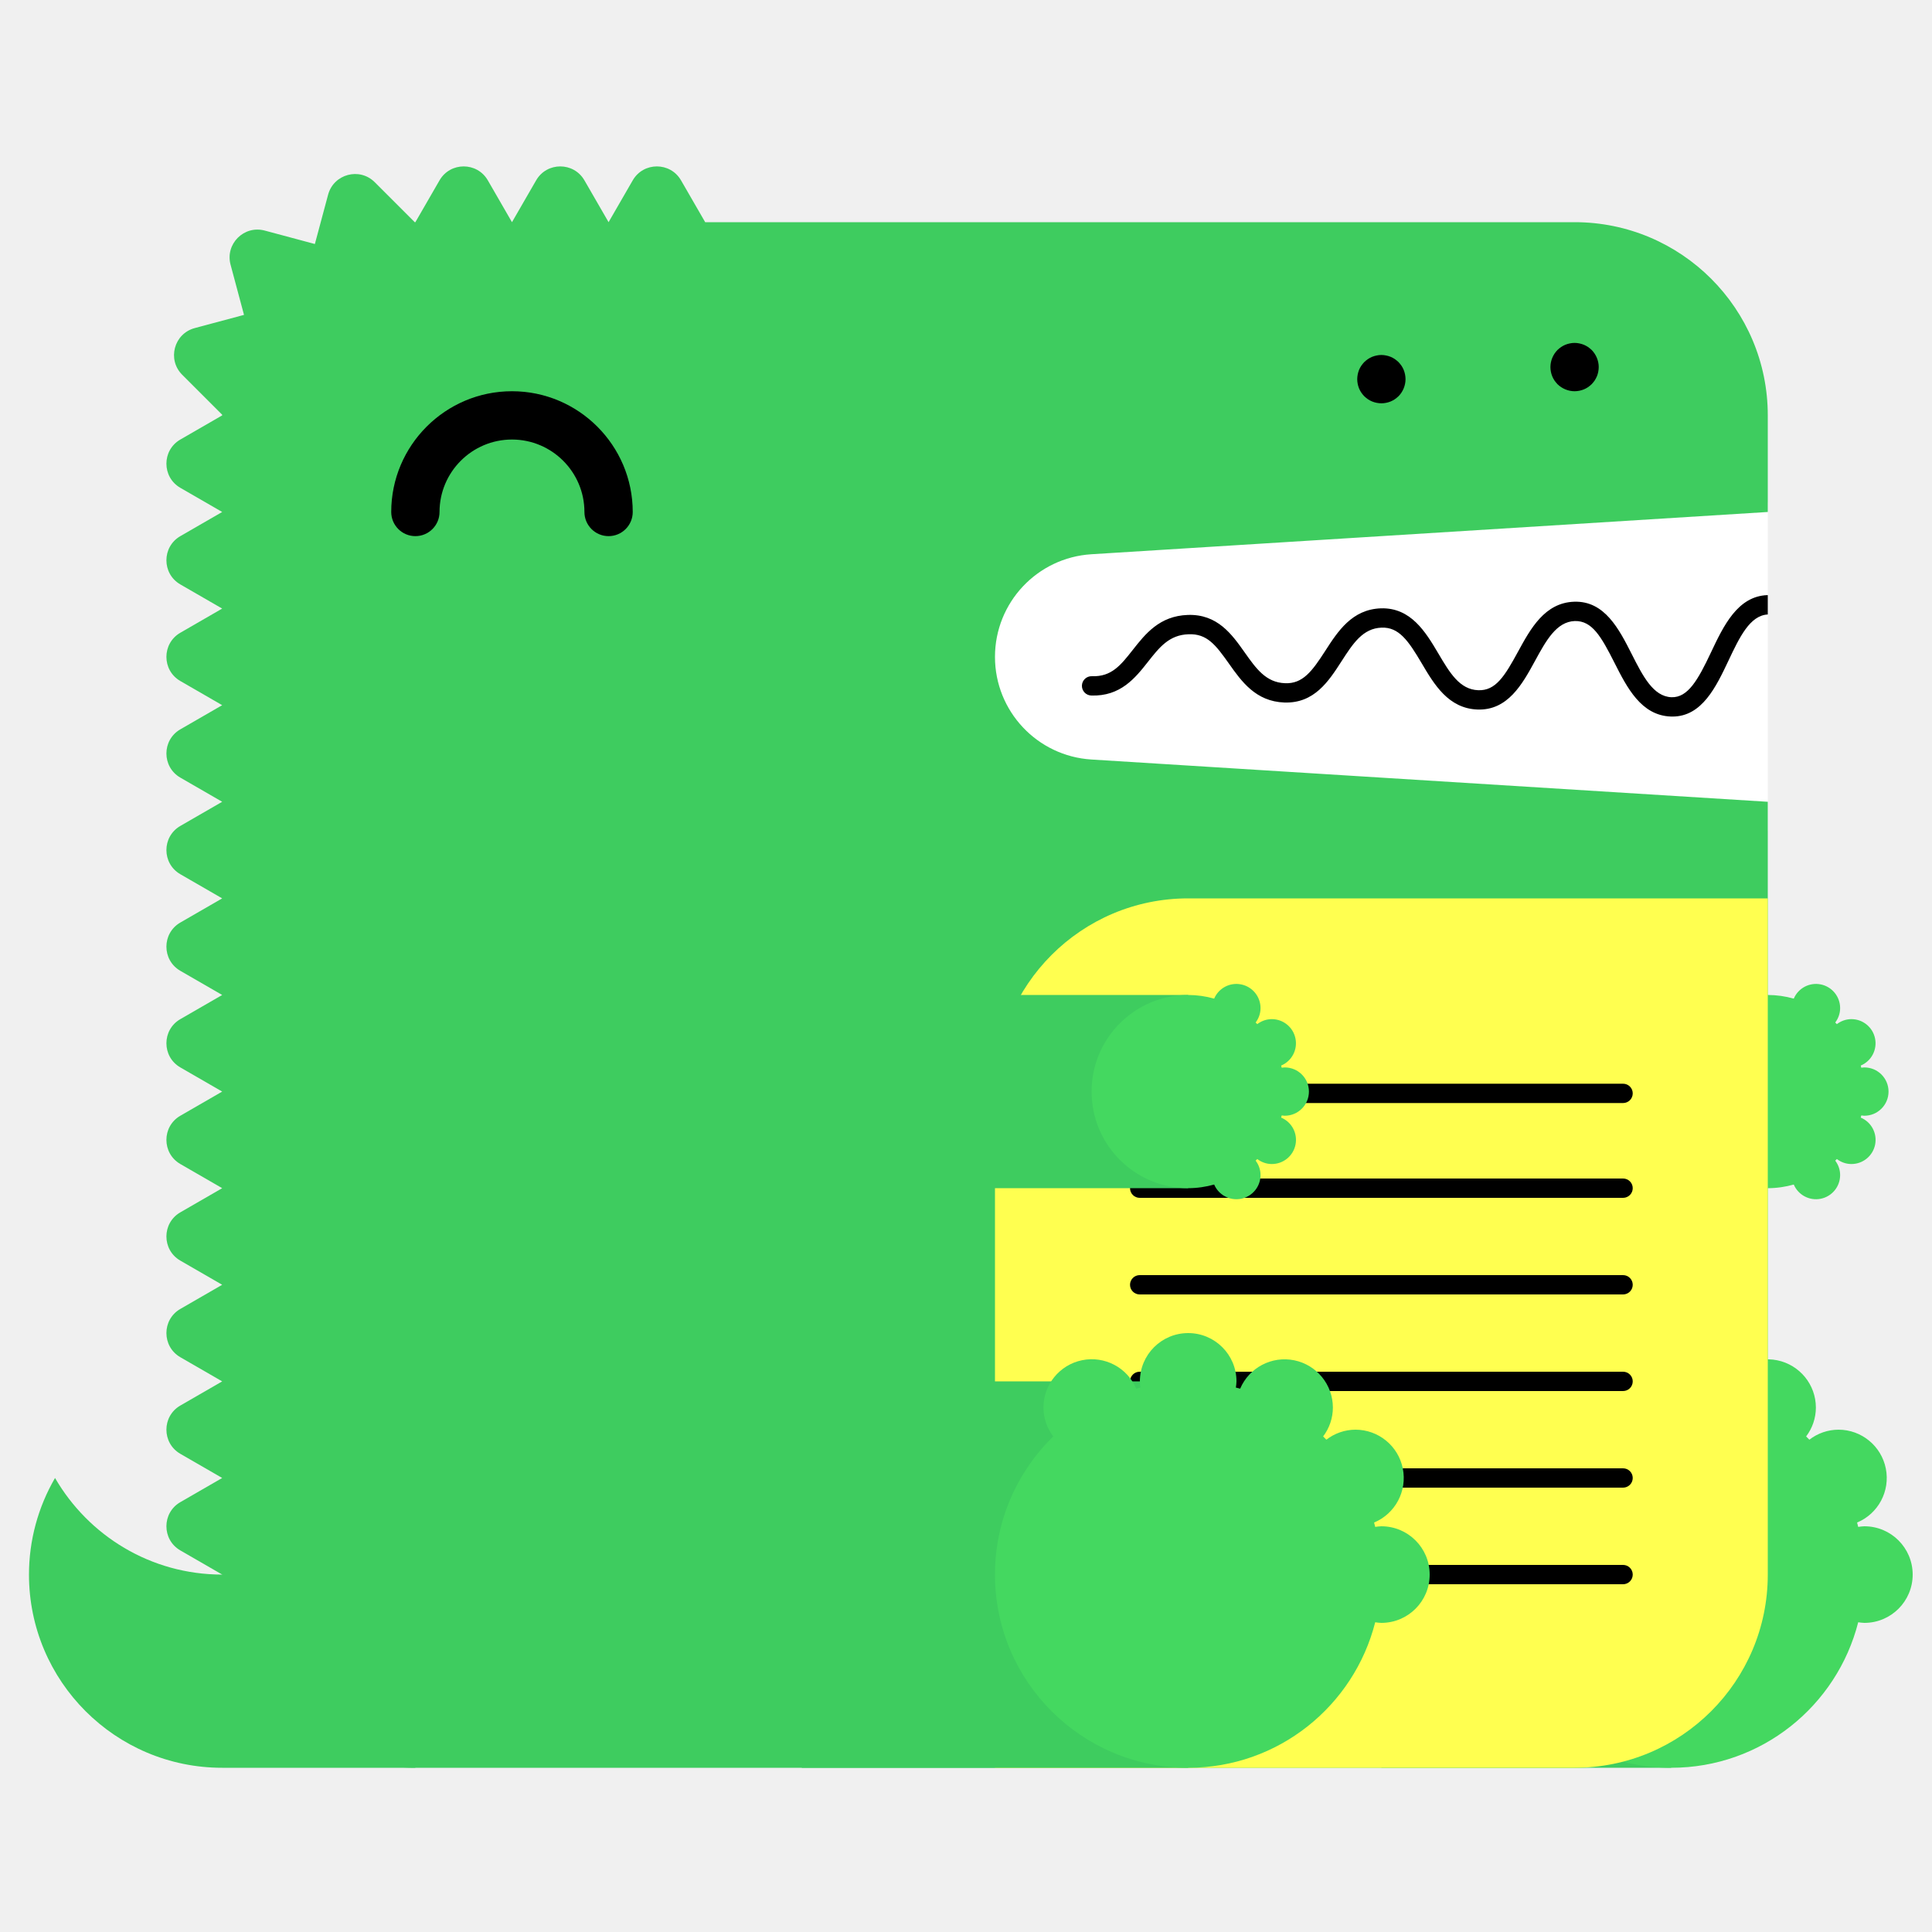
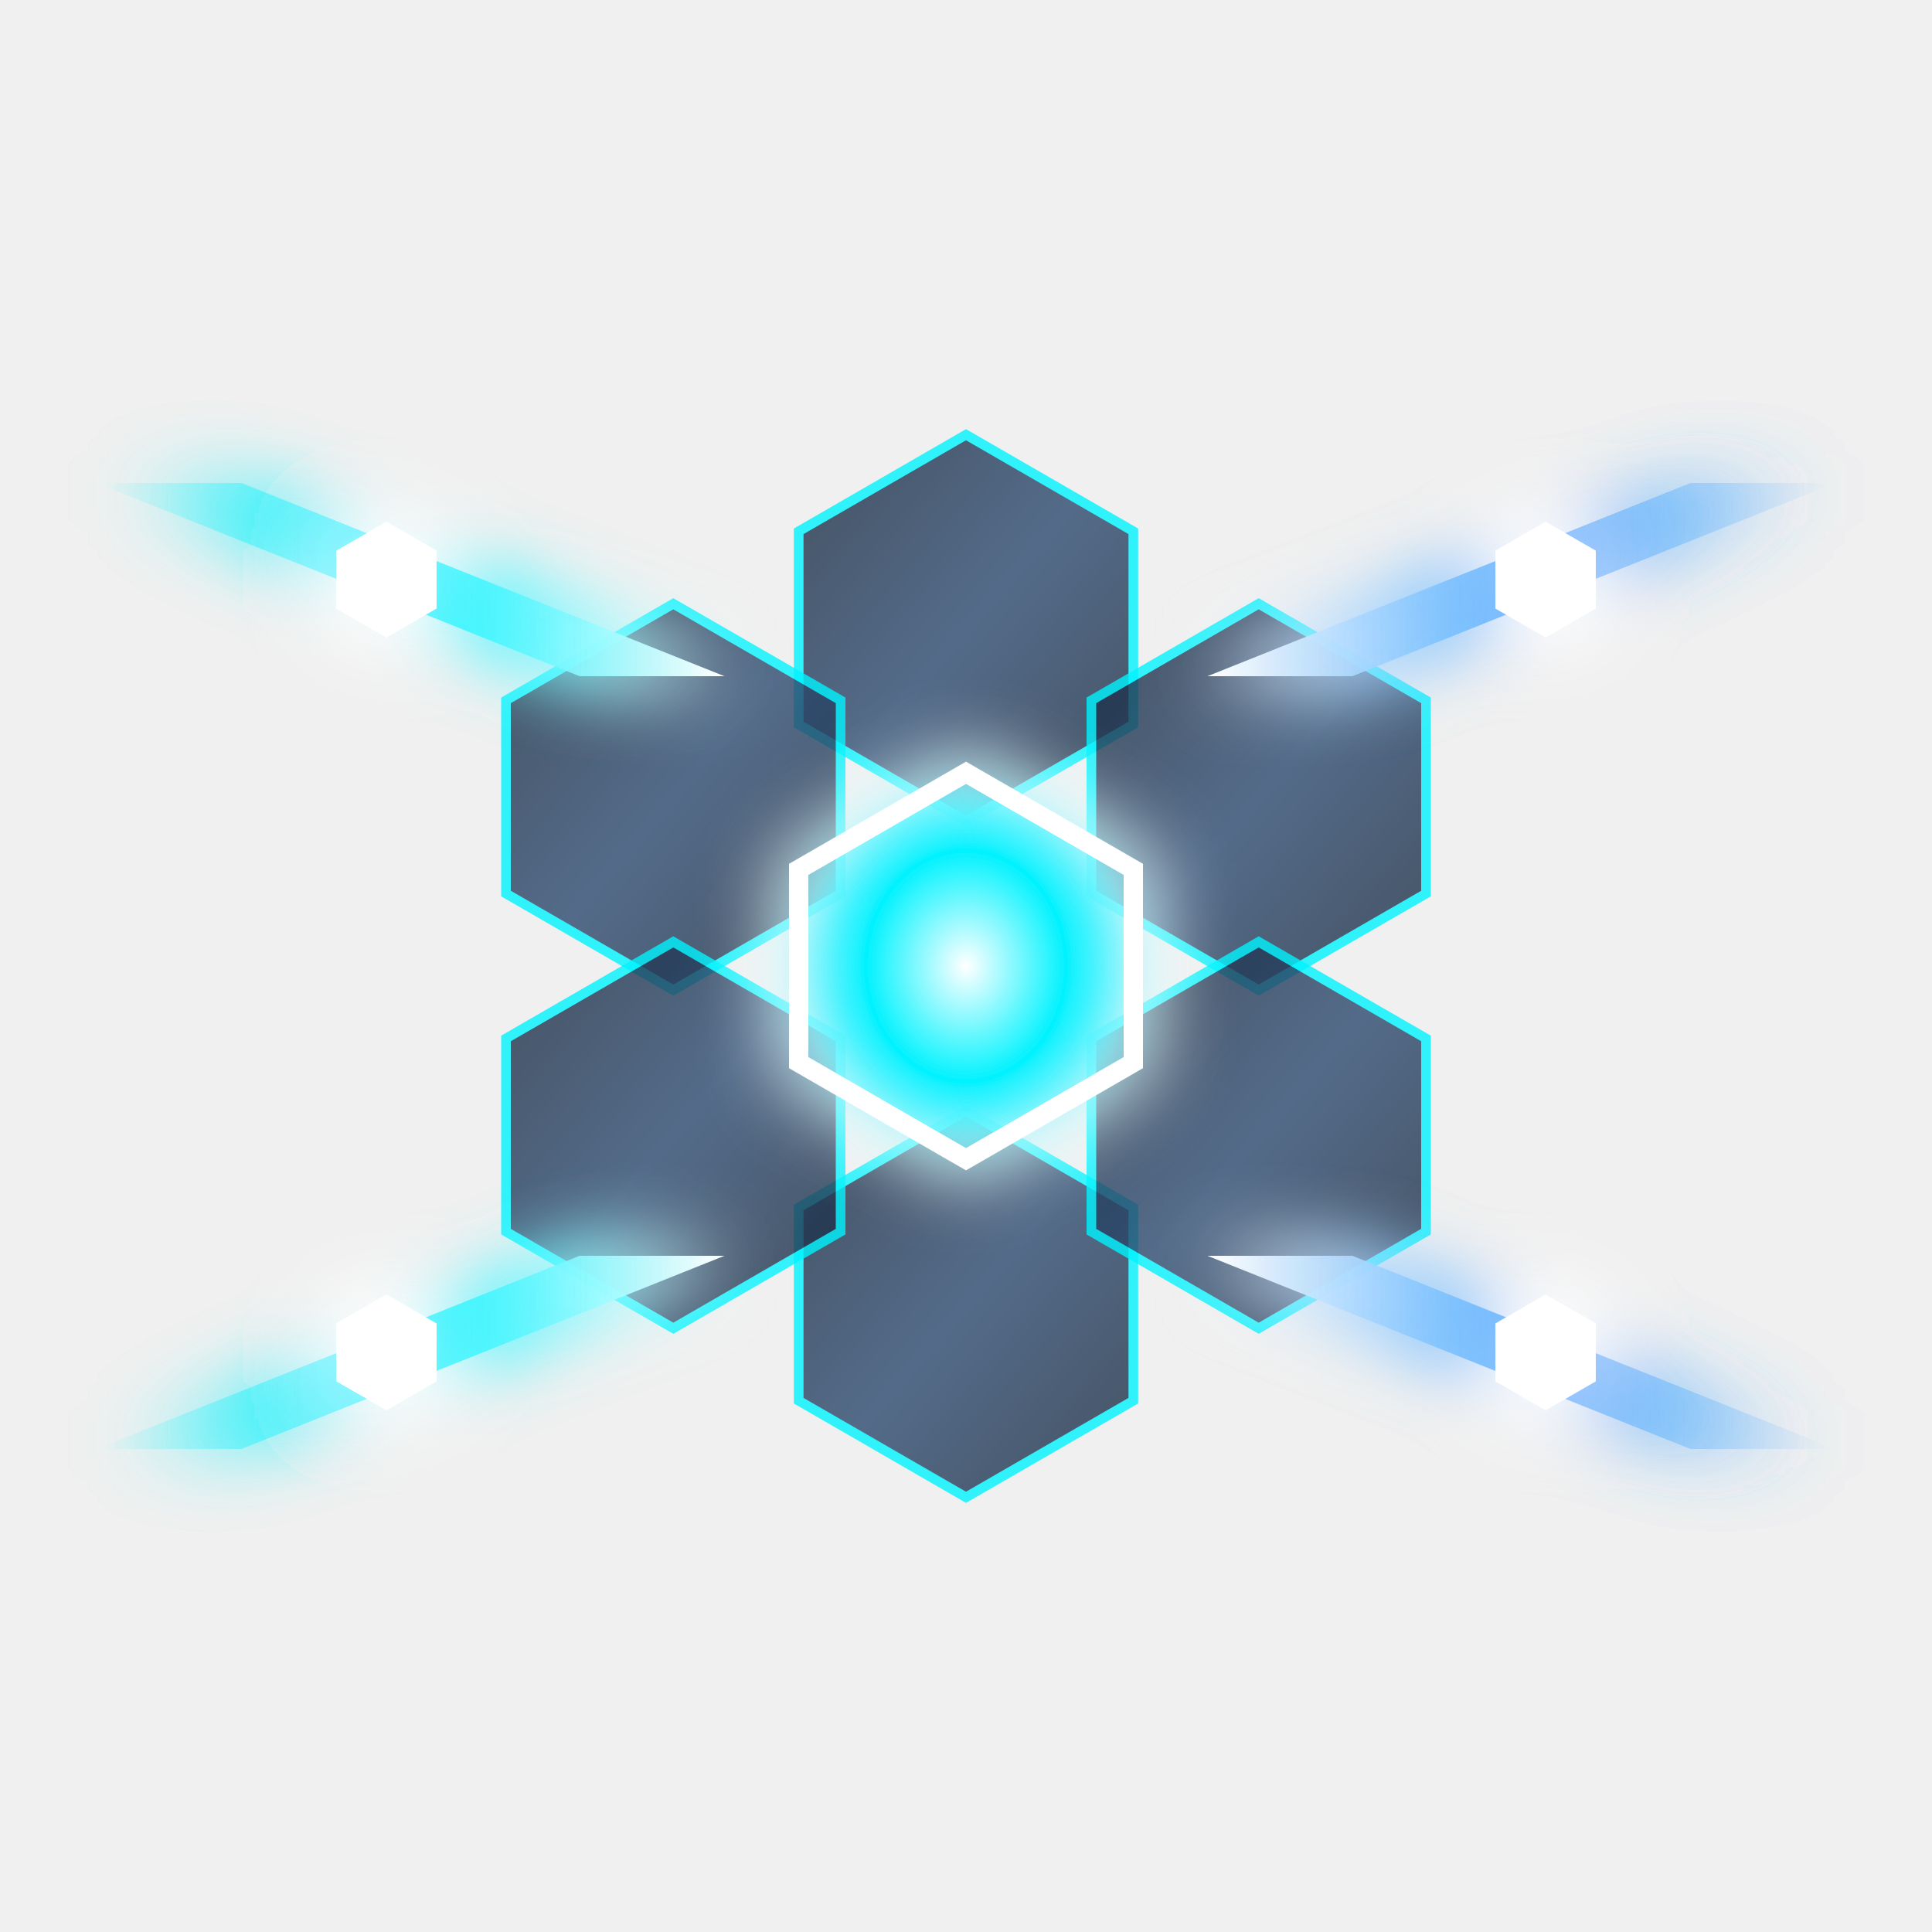
- <svg xmlns="http://www.w3.org/2000/svg" width="200" height="200" viewBox="0 0 200 200">
-   <g fill="none" fill-rule="evenodd">
-     <path fill="#FFF" d="M99 52h84v34H99z" />
-     <path d="M23 163c-7.398 0-13.843-4.027-17.303-10A19.886 19.886 0 0 0 3 163c0 11.046 8.954 20 20 20h20v-20H23z" fill="#3ECC5F" />
-     <path d="M112.98 57.376L183 53V43c0-11.046-8.954-20-20-20H73l-2.5-4.33c-1.112-1.925-3.889-1.925-5 0L63 23l-2.5-4.33c-1.111-1.925-3.889-1.925-5 0L53 23l-2.5-4.33c-1.111-1.925-3.889-1.925-5 0L43 23c-.022 0-.042.003-.065.003l-4.142-4.141c-1.57-1.571-4.252-.853-4.828 1.294l-1.369 5.104-5.192-1.392c-2.148-.575-4.111 1.389-3.535 3.536l1.39 5.193-5.102 1.367c-2.148.576-2.867 3.259-1.296 4.83l4.142 4.142c0 .021-.003.042-.003.064l-4.33 2.5c-1.925 1.111-1.925 3.889 0 5L23 53l-4.33 2.5c-1.925 1.111-1.925 3.889 0 5L23 63l-4.33 2.5c-1.925 1.111-1.925 3.889 0 5L23 73l-4.33 2.5c-1.925 1.111-1.925 3.889 0 5L23 83l-4.33 2.5c-1.925 1.111-1.925 3.889 0 5L23 93l-4.33 2.5c-1.925 1.111-1.925 3.889 0 5L23 103l-4.33 2.5c-1.925 1.111-1.925 3.889 0 5L23 113l-4.33 2.5c-1.925 1.111-1.925 3.889 0 5L23 123l-4.33 2.5c-1.925 1.111-1.925 3.889 0 5L23 133l-4.33 2.5c-1.925 1.111-1.925 3.889 0 5L23 143l-4.33 2.5c-1.925 1.111-1.925 3.889 0 5L23 153l-4.33 2.5c-1.925 1.111-1.925 3.889 0 5L23 163c0 11.046 8.954 20 20 20h120c11.046 0 20-8.954 20-20V83l-70.02-4.376A10.645 10.645 0 0 1 103 68c0-5.621 4.37-10.273 9.98-10.624" fill="#3ECC5F" />
-     <path fill="#3ECC5F" d="M143 183h30v-40h-30z" />
-     <path d="M193 158c-.219 0-.428.037-.639.064-.038-.15-.074-.301-.116-.451A5 5 0 0 0 190.32 148a4.96 4.96 0 0 0-3.016 1.036 26.531 26.531 0 0 0-.335-.336 4.955 4.955 0 0 0 1.011-2.987 5 5 0 0 0-9.599-1.959c-.148-.042-.297-.077-.445-.115.027-.211.064-.42.064-.639a5 5 0 0 0-5-5 5 5 0 0 0-5 5c0 .219.037.428.064.639-.148.038-.297.073-.445.115a4.998 4.998 0 0 0-9.599 1.959c0 1.125.384 2.151 1.011 2.987-3.717 3.632-6.031 8.693-6.031 14.3 0 11.046 8.954 20 20 20 9.339 0 17.16-6.41 19.361-15.064.211.027.42.064.639.064a5 5 0 0 0 5-5 5 5 0 0 0-5-5" fill="#44D860" />
-     <path fill="#3ECC5F" d="M153 123h30v-20h-30z" />
-     <path d="M193 115.5a2.5 2.5 0 1 0 0-5c-.109 0-.214.019-.319.032-.02-.075-.037-.15-.058-.225a2.501 2.501 0 0 0-.963-4.807c-.569 0-1.088.197-1.508.518a6.653 6.653 0 0 0-.168-.168c.314-.417.506-.931.506-1.494a2.5 2.5 0 0 0-4.8-.979A9.987 9.987 0 0 0 183 103c-5.522 0-10 4.478-10 10s4.478 10 10 10c.934 0 1.833-.138 2.69-.377a2.5 2.5 0 0 0 4.8-.979c0-.563-.192-1.077-.506-1.494.057-.055.113-.111.168-.168.42.321.939.518 1.508.518a2.5 2.5 0 0 0 .963-4.807c.021-.074.038-.15.058-.225.105.013.21.032.319.032" fill="#44D860" />
-     <path d="M63 55.5a2.5 2.5 0 0 1-2.5-2.5c0-4.136-3.364-7.5-7.5-7.5s-7.5 3.364-7.5 7.5a2.5 2.5 0 1 1-5 0c0-6.893 5.607-12.5 12.5-12.5S65.5 46.107 65.5 53a2.5 2.5 0 0 1-2.5 2.5" fill="#000" />
-     <path d="M103 183h60c11.046 0 20-8.954 20-20V93h-60c-11.046 0-20 8.954-20 20v70z" fill="#FFFF50" />
-     <path d="M168.02 124h-50.04a1 1 0 1 1 0-2h50.04a1 1 0 1 1 0 2m0 20h-50.04a1 1 0 1 1 0-2h50.04a1 1 0 1 1 0 2m0 20h-50.04a1 1 0 1 1 0-2h50.04a1 1 0 1 1 0 2m0-49.814h-50.04a1 1 0 1 1 0-2h50.04a1 1 0 1 1 0 2m0 19.814h-50.04a1 1 0 1 1 0-2h50.04a1 1 0 1 1 0 2m0 20h-50.04a1 1 0 1 1 0-2h50.04a1 1 0 1 1 0 2M183 61.611c-.012 0-.022-.006-.034-.005-3.09.105-4.552 3.196-5.842 5.923-1.346 2.85-2.387 4.703-4.093 4.647-1.889-.068-2.969-2.202-4.113-4.46-1.314-2.594-2.814-5.536-5.963-5.426-3.046.104-4.513 2.794-5.807 5.167-1.377 2.528-2.314 4.065-4.121 3.994-1.927-.07-2.951-1.805-4.136-3.813-1.321-2.236-2.848-4.75-5.936-4.664-2.994.103-4.465 2.385-5.763 4.4-1.373 2.13-2.335 3.428-4.165 3.351-1.973-.07-2.992-1.51-4.171-3.177-1.324-1.873-2.816-3.993-5.895-3.89-2.928.1-4.399 1.97-5.696 3.618-1.232 1.564-2.194 2.802-4.229 2.724a1 1 0 0 0-.072 2c3.017.101 4.545-1.8 5.872-3.487 1.177-1.496 2.193-2.787 4.193-2.855 1.926-.082 2.829 1.115 4.195 3.045 1.297 1.834 2.769 3.914 5.731 4.021 3.103.104 4.596-2.215 5.918-4.267 1.182-1.834 2.202-3.417 4.15-3.484 1.793-.067 2.769 1.35 4.145 3.681 1.297 2.197 2.766 4.686 5.787 4.796 3.125.108 4.634-2.62 5.949-5.035 1.139-2.088 2.214-4.06 4.119-4.126 1.793-.042 2.728 1.595 4.111 4.33 1.292 2.553 2.757 5.445 5.825 5.556l.169.003c3.064 0 4.518-3.075 5.805-5.794 1.139-2.41 2.217-4.68 4.067-4.773v-2z" fill="#000" />
-     <path fill="#3ECC5F" d="M83 183h40v-40H83z" />
-     <path d="M143 158c-.219 0-.428.037-.639.064-.038-.15-.074-.301-.116-.451A5 5 0 0 0 140.32 148a4.96 4.96 0 0 0-3.016 1.036 26.531 26.531 0 0 0-.335-.336 4.955 4.955 0 0 0 1.011-2.987 5 5 0 0 0-9.599-1.959c-.148-.042-.297-.077-.445-.115.027-.211.064-.42.064-.639a5 5 0 0 0-5-5 5 5 0 0 0-5 5c0 .219.037.428.064.639-.148.038-.297.073-.445.115a4.998 4.998 0 0 0-9.599 1.959c0 1.125.384 2.151 1.011 2.987-3.717 3.632-6.031 8.693-6.031 14.3 0 11.046 8.954 20 20 20 9.339 0 17.16-6.41 19.361-15.064.211.027.42.064.639.064a5 5 0 0 0 5-5 5 5 0 0 0-5-5" fill="#44D860" />
-     <path fill="#3ECC5F" d="M83 123h40v-20H83z" />
-     <path d="M133 115.5a2.5 2.5 0 1 0 0-5c-.109 0-.214.019-.319.032-.02-.075-.037-.15-.058-.225a2.501 2.501 0 0 0-.963-4.807c-.569 0-1.088.197-1.508.518a6.653 6.653 0 0 0-.168-.168c.314-.417.506-.931.506-1.494a2.5 2.5 0 0 0-4.8-.979A9.987 9.987 0 0 0 123 103c-5.522 0-10 4.478-10 10s4.478 10 10 10c.934 0 1.833-.138 2.69-.377a2.5 2.5 0 0 0 4.8-.979c0-.563-.192-1.077-.506-1.494.057-.055.113-.111.168-.168.42.321.939.518 1.508.518a2.5 2.5 0 0 0 .963-4.807c.021-.074.038-.15.058-.225.105.013.21.032.319.032" fill="#44D860" />
-     <path d="M143 41.75c-.16 0-.33-.02-.49-.05a2.52 2.52 0 0 1-.47-.14c-.15-.06-.29-.14-.431-.23-.13-.09-.259-.2-.38-.31-.109-.12-.219-.24-.309-.38s-.17-.28-.231-.43a2.619 2.619 0 0 1-.189-.96c0-.16.02-.33.05-.49.03-.16.08-.31.139-.47.061-.15.141-.29.231-.43.09-.13.2-.26.309-.38.121-.11.25-.22.38-.31.141-.09.281-.17.431-.23.149-.06.31-.11.47-.14.32-.07.65-.07.98 0 .159.03.32.08.47.14.149.06.29.14.43.23.13.09.259.2.38.31.11.12.22.25.31.38.09.14.17.28.23.43.06.16.11.31.14.47.029.16.05.33.05.49 0 .66-.271 1.31-.73 1.77-.121.11-.25.22-.38.31-.14.09-.281.17-.43.23a2.565 2.565 0 0 1-.96.19m20-1.25c-.66 0-1.3-.27-1.771-.73a3.802 3.802 0 0 1-.309-.38c-.09-.14-.17-.28-.231-.43a2.619 2.619 0 0 1-.189-.96c0-.66.27-1.3.729-1.77.121-.11.25-.22.38-.31.141-.09.281-.17.431-.23.149-.06.31-.11.47-.14.32-.07.66-.07.98 0 .159.03.32.08.47.14.149.06.29.14.43.23.13.09.259.2.38.31.459.47.73 1.11.73 1.77 0 .16-.021.33-.05.49-.03.16-.08.32-.14.47-.07.15-.14.29-.23.43-.09.13-.2.26-.31.38-.121.11-.25.22-.38.31-.14.09-.281.17-.43.23a2.565 2.565 0 0 1-.96.19" fill="#000" />
+ <svg xmlns="http://www.w3.org/2000/svg" viewBox="0 0 200 200" width="200" height="200">
+   <defs>
+     <linearGradient id="hexMetal" x1="0%" y1="0%" x2="100%" y2="100%">
+       <stop offset="0%" style="stop-color:#1a2a3f;stop-opacity:1" />
+       <stop offset="50%" style="stop-color:#2c4a6f;stop-opacity:1" />
+       <stop offset="100%" style="stop-color:#1a2a3f;stop-opacity:1" />
+     </linearGradient>
+     <linearGradient id="plasmaIn" x1="0%" y1="50%" x2="100%" y2="50%">
+       <stop offset="0%" style="stop-color:#00f2fe;stop-opacity:0" />
+       <stop offset="50%" style="stop-color:#00f2fe;stop-opacity:0.8" />
+       <stop offset="100%" style="stop-color:#ffffff;stop-opacity:1" />
+     </linearGradient>
+     <linearGradient id="plasmaOut" x1="0%" y1="50%" x2="100%" y2="50%">
+       <stop offset="0%" style="stop-color:#ffffff;stop-opacity:1" />
+       <stop offset="50%" style="stop-color:#4facfe;stop-opacity:0.8" />
+       <stop offset="100%" style="stop-color:#4facfe;stop-opacity:0" />
+     </linearGradient>
+     <radialGradient id="coreShield" cx="50%" cy="50%" r="50%">
+       <stop offset="0%" style="stop-color:#ffffff;stop-opacity:1" />
+       <stop offset="60%" style="stop-color:#00f2fe;stop-opacity:1" />
+       <stop offset="100%" style="stop-color:#00f2fe;stop-opacity:0.2" />
+     </radialGradient>
+     <filter id="plasmaGlow" x="-50%" y="-50%" width="200%" height="200%">
+       <feGaussianBlur stdDeviation="4" result="blur" />
+       <feMerge>
+         <feMergeNode in="blur" />
+         <feMergeNode in="blur" />
+         <feMergeNode in="SourceGraphic" />
+       </feMerge>
+     </filter>
+     <polygon id="hexShape" points="0,-20 17.32,-10 17.32,10 0,20 -17.32,10 -17.32,-10" />
+   </defs>
+   <g transform="translate(100, 100)">
+     <g stroke="#00f2fe" stroke-width="1" fill="url(#hexMetal)">
+       <use href="#hexShape" transform="translate(0, -35)" opacity="0.8" />
+       <use href="#hexShape" transform="translate(0, 35)" opacity="0.8" />
+       <use href="#hexShape" transform="translate(30.3, -17.5)" opacity="0.8" />
+       <use href="#hexShape" transform="translate(30.3, 17.5)" opacity="0.8" />
+       <use href="#hexShape" transform="translate(-30.3, -17.5)" opacity="0.8" />
+       <use href="#hexShape" transform="translate(-30.3, 17.5)" opacity="0.8" />
+     </g>
+     <g filter="url(#plasmaGlow)">
+       <use href="#hexShape" fill="url(#coreShield)" stroke="#ffffff" stroke-width="2" />
+     </g>
+   </g>
+   <g filter="url(#plasmaGlow)">
+     <path d="M 10,50 L 60,70 L 75,70 L 25,50 Z" fill="url(#plasmaIn)" />
+     <use href="#hexShape" transform="translate(40, 60) scale(0.3)" fill="#ffffff" />
+     <path d="M 10,150 L 60,130 L 75,130 L 25,150 Z" fill="url(#plasmaIn)" />
+     <use href="#hexShape" transform="translate(40, 140) scale(0.3)" fill="#ffffff" />
+   </g>
+   <g filter="url(#plasmaGlow)">
+     <path d="M 125,70 L 140,70 L 190,50 L 175,50 Z" fill="url(#plasmaOut)" />
+     <use href="#hexShape" transform="translate(160, 60) scale(0.3)" fill="#ffffff" />
+     <path d="M 125,130 L 140,130 L 190,150 L 175,150 Z" fill="url(#plasmaOut)" />
+     <use href="#hexShape" transform="translate(160, 140) scale(0.3)" fill="#ffffff" />
  </g>
</svg>
